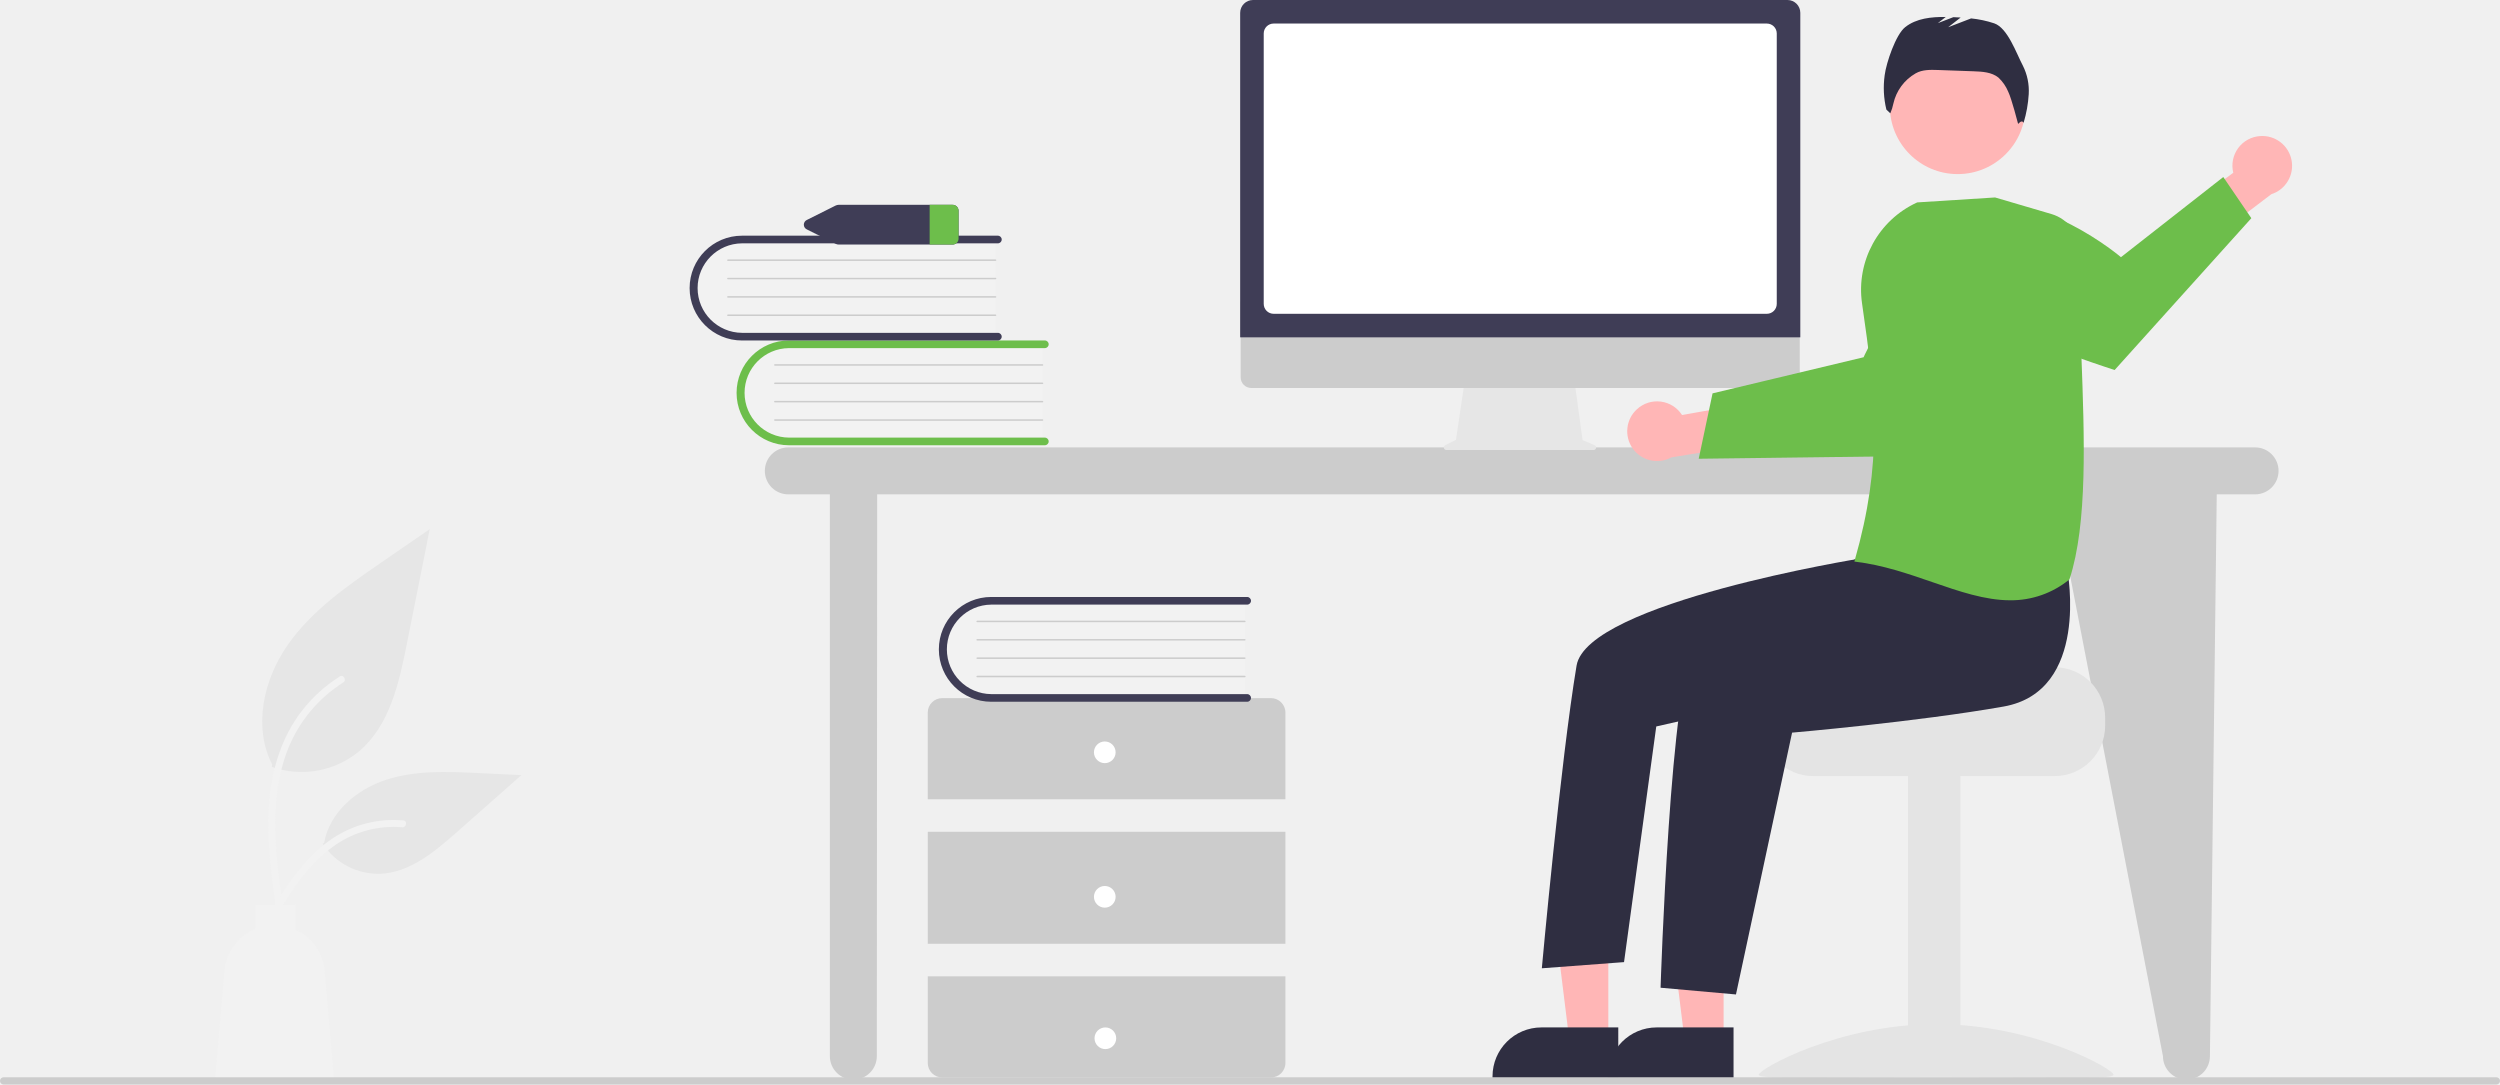
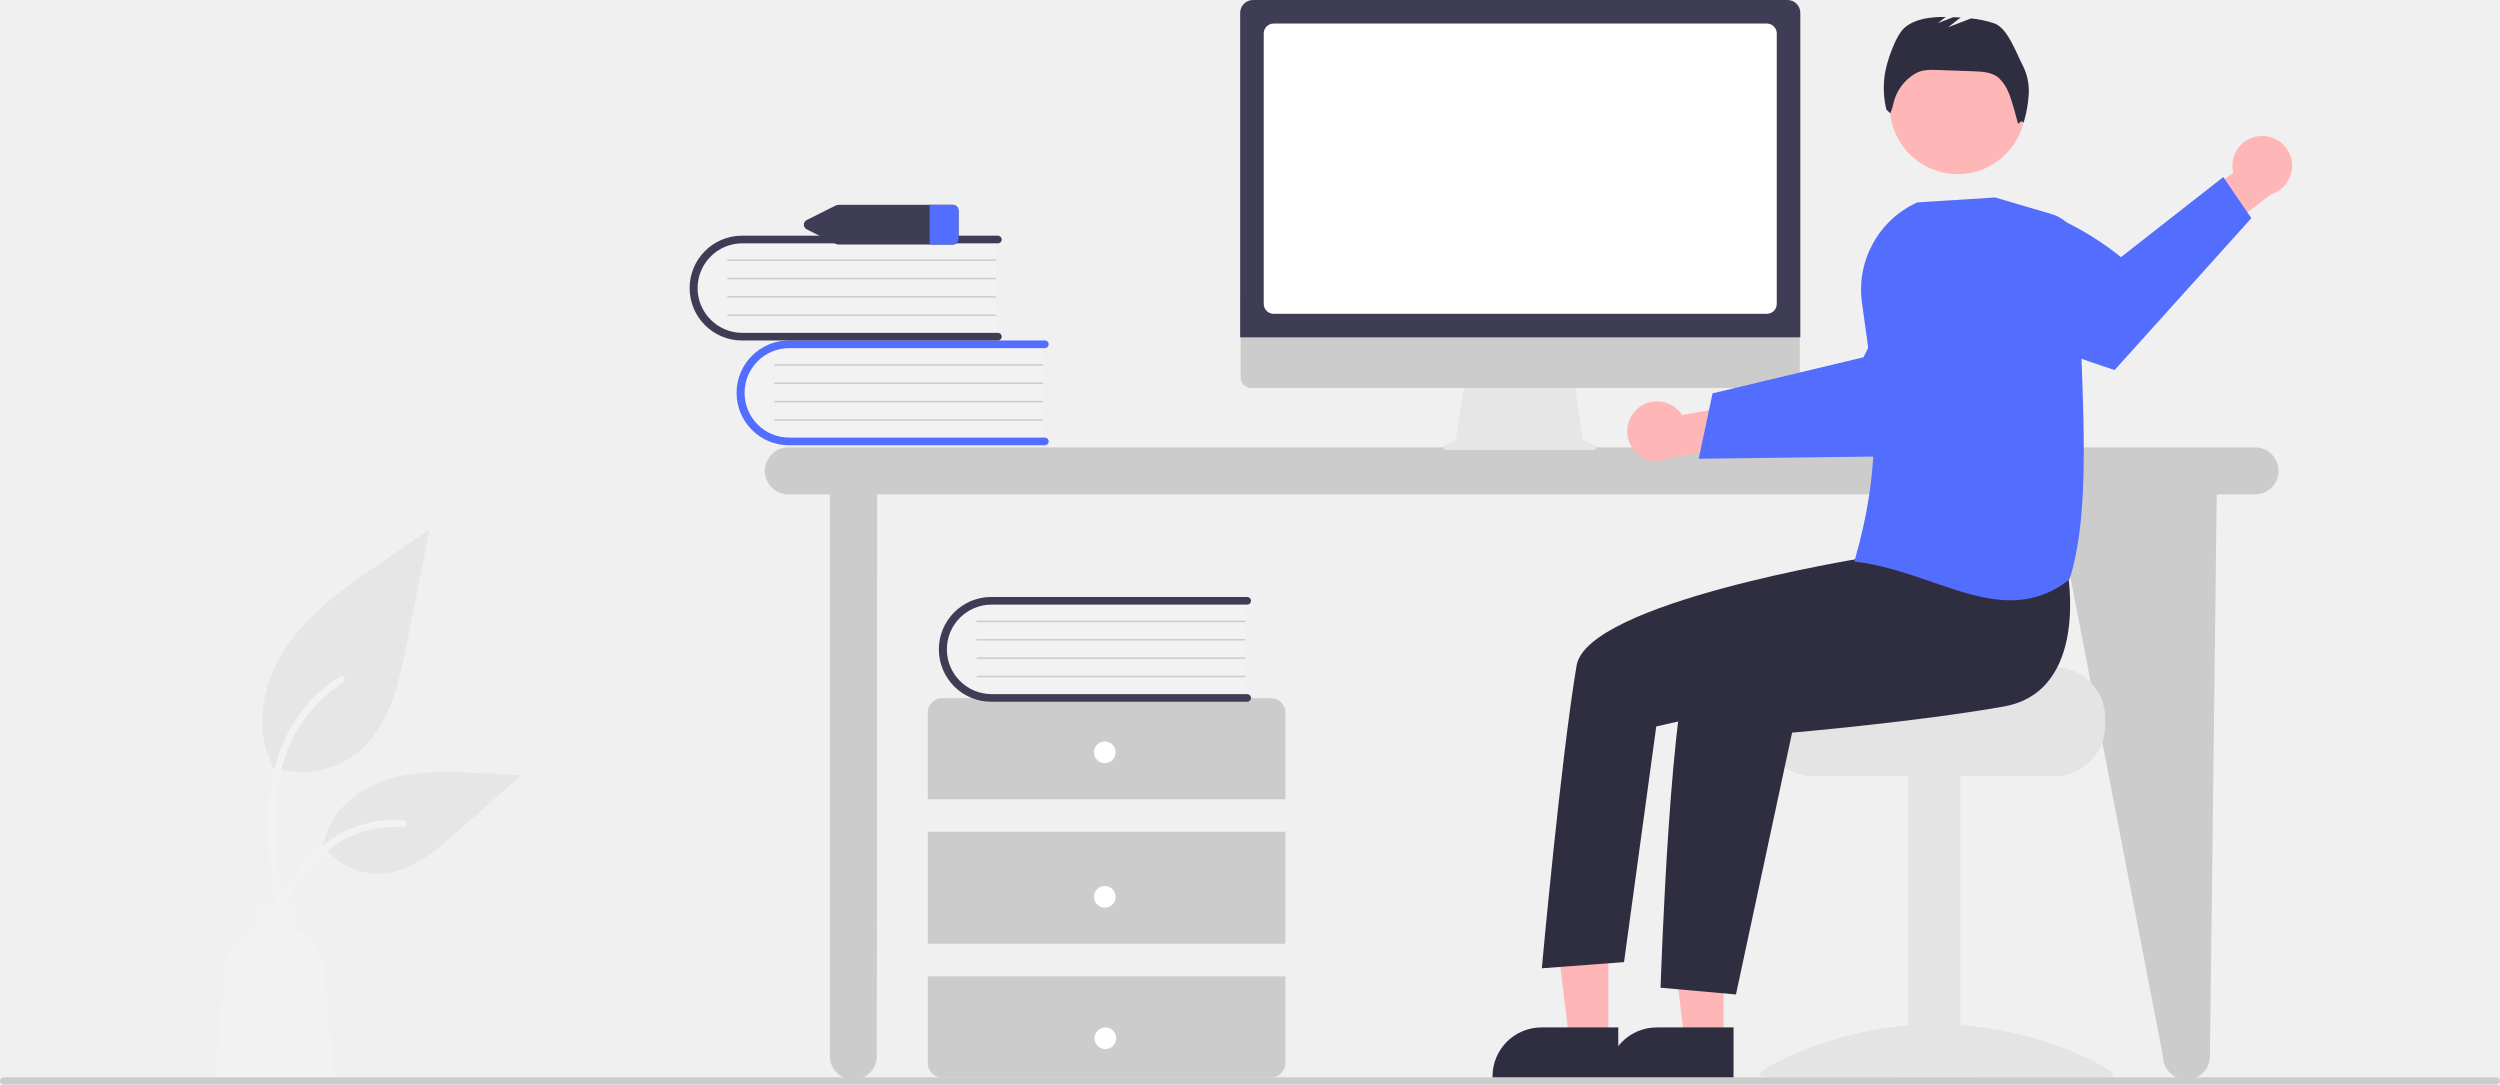
<svg xmlns="http://www.w3.org/2000/svg" id="b19d21a7-7bc0-44bd-ab2a-ad7473c6bec7" data-name="Layer 1" width="979.327" height="424.837" viewBox="0 0 979.327 424.837">
  <path d="M993.718,412.839H419.142a9.199,9.199,0,0,0,0,18.398H435.417V651.303a9.199,9.199,0,0,0,18.398,0l.14-220.065h461.156l42.52,220.065a9.199,9.199,0,1,0,18.398,0l2.676-220.065h15.014a9.199,9.199,0,0,0,0-18.398Z" transform="translate(-110.3366 -237.5817)" fill="#ccc" />
  <path d="M518.737,371.85v38.955H421.141a19.489,19.489,0,1,1-1.355-38.955q.677-.024,1.355,0Z" transform="translate(-110.3366 -237.5817)" fill="#f2f2f2" />
-   <path d="M521.134,410.506a1.499,1.499,0,0,1-1.498,1.498H419.403a20.526,20.526,0,0,1,0-41.052H519.636a1.498,1.498,0,1,1,0,2.997H419.403a17.53,17.53,0,0,0,0,35.059H519.636A1.499,1.499,0,0,1,521.134,410.506Z" transform="translate(-110.3366 -237.5817)" fill="#6dbe4b" />
+   <path d="M521.134,410.506a1.499,1.499,0,0,1-1.498,1.498H419.403a20.526,20.526,0,0,1,0-41.052H519.636a1.498,1.498,0,1,1,0,2.997H419.403a17.53,17.53,0,0,0,0,35.059H519.636A1.499,1.499,0,0,1,521.134,410.506Z" transform="translate(-110.3366 -237.5817)" fill="#536dfe" />
  <path d="M518.737,380.84H413.859a.3.3,0,0,1-.006-.599H518.737a.3.3,0,0,1,0,.599Z" transform="translate(-110.3366 -237.5817)" fill="#ccc" />
  <path d="M518.737,388.032H413.859a.3.3,0,0,1-.006-.599H518.737a.3.3,0,0,1,0,.599Z" transform="translate(-110.3366 -237.5817)" fill="#ccc" />
  <path d="M518.737,395.223H413.859a.3.3,0,0,1-.006-.599H518.737a.3.3,0,0,1,0,.599Z" transform="translate(-110.3366 -237.5817)" fill="#ccc" />
  <path d="M518.737,402.415H413.859a.3.3,0,0,1-.006-.599H518.737a.3.3,0,0,1,0,.599Z" transform="translate(-110.3366 -237.5817)" fill="#ccc" />
  <path d="M500.339,330.809v38.955H402.743a19.489,19.489,0,0,1-1.355-38.955q.677-.024,1.355,0Z" transform="translate(-110.3366 -237.5817)" fill="#f2f2f2" />
  <path d="M502.737,369.464a1.499,1.499,0,0,1-1.498,1.498H401.005a20.526,20.526,0,0,1,0-41.052H501.239a1.498,1.498,0,1,1,0,2.997H401.005a17.53,17.53,0,0,0,0,35.059H501.239A1.499,1.499,0,0,1,502.737,369.464Z" transform="translate(-110.3366 -237.5817)" fill="#3f3d56" />
  <path d="M500.339,339.799H395.461a.3.3,0,0,1-.006-.599H500.339a.3.3,0,0,1,0,.599Z" transform="translate(-110.3366 -237.5817)" fill="#ccc" />
  <path d="M500.339,346.991H395.461a.3.3,0,0,1-.006-.599H500.339a.3.3,0,0,1,0,.599Z" transform="translate(-110.3366 -237.5817)" fill="#ccc" />
  <path d="M500.339,354.182H395.461a.3.3,0,0,1-.006-.599H500.339a.3.3,0,0,1,0,.599Z" transform="translate(-110.3366 -237.5817)" fill="#ccc" />
  <path d="M500.339,361.374H395.461a.3.3,0,0,1-.006-.599H500.339a.3.3,0,0,1,0,.599Z" transform="translate(-110.3366 -237.5817)" fill="#ccc" />
  <path d="M613.874,550.683V516.718a5.661,5.661,0,0,0-5.661-5.661H479.428a5.661,5.661,0,0,0-5.661,5.661v33.965Z" transform="translate(-110.3366 -237.5817)" fill="#ccc" />
  <rect x="363.431" y="325.839" width="140.106" height="43.872" fill="#ccc" />
  <path d="M473.768,620.029V653.994a5.661,5.661,0,0,0,5.661,5.661H608.213a5.661,5.661,0,0,0,5.661-5.661V620.029Z" transform="translate(-110.3366 -237.5817)" fill="#ccc" />
  <circle cx="432.776" cy="294.704" r="4.246" fill="#fff" />
  <circle cx="432.776" cy="351.312" r="4.246" fill="#fff" />
  <circle cx="433.004" cy="406.722" r="4.246" fill="#fff" />
  <path d="M597.989,472.331v38.955H500.393a19.489,19.489,0,0,1-1.356-38.955q.678-.024,1.356,0Z" transform="translate(-110.3366 -237.5817)" fill="#f2f2f2" />
  <path d="M600.386,510.986a1.499,1.499,0,0,1-1.498,1.498H498.655a20.526,20.526,0,0,1-.025-41.052H598.888a1.498,1.498,0,1,1,0,2.997H498.655a17.53,17.53,0,0,0,0,35.059H598.888A1.499,1.499,0,0,1,600.386,510.986Z" transform="translate(-110.3366 -237.5817)" fill="#3f3d56" />
  <path d="M597.989,481.32H493.111a.3.3,0,0,1-.006-.599H597.989a.3.3,0,0,1,0,.599Z" transform="translate(-110.3366 -237.5817)" fill="#ccc" />
  <path d="M597.989,488.512H493.111a.3.3,0,0,1-.006-.599H597.989a.3.3,0,0,1,0,.599Z" transform="translate(-110.3366 -237.5817)" fill="#ccc" />
  <path d="M597.989,495.703H493.111a.3.3,0,0,1-.006-.599H597.989a.3.3,0,0,1,0,.599Z" transform="translate(-110.3366 -237.5817)" fill="#ccc" />
  <path d="M597.989,502.895H493.111a.3.3,0,0,1-.006-.599H597.989a.3.3,0,0,1,0,.599Z" transform="translate(-110.3366 -237.5817)" fill="#ccc" />
  <path d="M483.367,317.814H438.902a2.747,2.747,0,0,0-1.217.283l-11.223,5.618a2.045,2.045,0,0,0,0,3.764l11.223,5.618a2.747,2.747,0,0,0,1.217.283h44.466a2.334,2.334,0,0,0,2.463-2.165v-11.237A2.334,2.334,0,0,0,483.367,317.814Z" transform="translate(-110.3366 -237.5817)" fill="#3f3d56" />
-   <path d="M485.83,319.979v11.237a2.334,2.334,0,0,1-2.463,2.165h-8.859V317.814h8.859A2.334,2.334,0,0,1,485.83,319.979Z" transform="translate(-110.3366 -237.5817)" fill="#6dbe4b" />
+   <path d="M485.83,319.979v11.237a2.334,2.334,0,0,1-2.463,2.165h-8.859V317.814h8.859A2.334,2.334,0,0,1,485.83,319.979Z" transform="translate(-110.3366 -237.5817)" fill="#536dfe" />
  <path d="M216.781,537.993a35.34,35.34,0,0,0,34.126-6.011c11.953-10.032,15.7-26.56,18.749-41.864q4.509-22.633,9.019-45.266l-18.882,13.002c-13.579,9.35-27.464,18.999-36.866,32.542S209.421,522.426,216.975,537.08" transform="translate(-110.3366 -237.5817)" fill="#e6e6e6" />
  <path d="M218.395,592.797c-1.911-13.921-3.876-28.02-2.536-42.09,1.191-12.496,5.003-24.7,12.764-34.707a57.736,57.736,0,0,1,14.813-13.423c1.481-.935,2.845,1.413,1.37,2.343a54.888,54.888,0,0,0-21.711,26.196c-4.727,12.023-5.486,25.128-4.671,37.9.493,7.723,1.537,15.396,2.589,23.059a1.406,1.406,0,0,1-.948,1.669,1.365,1.365,0,0,1-1.669-.948Z" transform="translate(-110.3366 -237.5817)" fill="#f2f2f2" />
  <path d="M236.802,568.164a26.014,26.014,0,0,0,22.666,11.699c11.474-.545,21.04-8.553,29.651-16.156l25.47-22.488-16.857-.807c-12.122-.58-24.557-1.121-36.104,2.617s-22.195,12.735-24.306,24.686" transform="translate(-110.3366 -237.5817)" fill="#e6e6e6" />
  <path d="M212.994,600.8c9.199-16.276,19.868-34.365,38.933-40.147A43.445,43.445,0,0,1,268.302,558.962c1.739.15,1.304,2.83-.431,2.68a40.361,40.361,0,0,0-26.133,6.914c-7.369,5.016-13.106,11.988-17.962,19.383-2.974,4.529-5.639,9.251-8.303,13.966-.852,1.507-3.341.419-2.479-1.105Z" transform="translate(-110.3366 -237.5817)" fill="#f2f2f2" />
  <path d="M198.255,617.932a19.698,19.698,0,0,1,12.071-16.498v-9.41h15.782v9.706a19.688,19.688,0,0,1,11.414,16.202l3.711,43.138H194.544Z" transform="translate(-110.3366 -237.5817)" fill="#f2f2f2" />
  <path d="M734.973,411.955l-4.695-1.977-3.221-23.536h-42.889l-3.491,23.439-4.2,2.1a.997.997,0,0,0,.446,1.89h57.663A.997.997,0,0,0,734.973,411.955Z" transform="translate(-110.3366 -237.5817)" fill="#e6e6e6" />
  <path d="M811.19,389.574H600.507a4.174,4.174,0,0,1-4.165-4.174V355.691H815.354V385.4A4.174,4.174,0,0,1,811.19,389.574Z" transform="translate(-110.3366 -237.5817)" fill="#ccc" />
  <path d="M815.575,369.732H596.15V242.613a5.037,5.037,0,0,1,5.032-5.032h209.361a5.038,5.038,0,0,1,5.032,5.032Z" transform="translate(-110.3366 -237.5817)" fill="#3f3d56" />
  <path d="M802.469,360.506h-193.214a3.883,3.883,0,0,1-3.879-3.879V250.687a3.884,3.884,0,0,1,3.879-3.879h193.214a3.884,3.884,0,0,1,3.879,3.879V356.627A3.883,3.883,0,0,1,802.469,360.506Z" transform="translate(-110.3366 -237.5817)" fill="#fff" />
  <path d="M751.58,397.887a11.616,11.616,0,0,1,17.666,2.272l26.134-4.646,6.697,15.193-36.999,6.043a11.679,11.679,0,0,1-13.499-18.862Z" transform="translate(-110.3366 -237.5817)" fill="#ffb6b6" />
-   <path d="M775.776,417.286l27.246-.34,3.449-.047,55.433-.698s15.053-14.361,28.161-29.146l-1.837-13.288A54.292,54.292,0,0,0,870.023,340.152C851.25,352.696,840.363,377.526,840.363,377.526l-34.37,8.221-3.438.822-21.356,5.103Z" transform="translate(-110.3366 -237.5817)" fill="#6dbe4b" />
+   <path d="M775.776,417.286l27.246-.34,3.449-.047,55.433-.698s15.053-14.361,28.161-29.146l-1.837-13.288A54.292,54.292,0,0,0,870.023,340.152C851.25,352.696,840.363,377.526,840.363,377.526l-34.37,8.221-3.438.822-21.356,5.103Z" transform="translate(-110.3366 -237.5817)" fill="#536dfe" />
  <path d="M915.25,498.962H864.392c0,2.179-55.594,3.948-55.594,3.948a20.309,20.309,0,0,0-3.332,3.158,19.597,19.597,0,0,0-4.58,12.633v3.158a19.746,19.746,0,0,0,19.739,19.739h94.625a19.756,19.756,0,0,0,19.739-19.739v-3.158A19.766,19.766,0,0,0,915.25,498.962Z" transform="translate(-110.3366 -237.5817)" fill="#e4e4e4" />
  <rect x="747.402" y="303.231" width="20.528" height="118.49" fill="#e4e4e4" />
  <path d="M799.312,658.581c0,2.218,31.107.858,69.48.858s69.48,1.36,69.48-.858-31.107-19.807-69.48-19.807S799.312,656.363,799.312,658.581Z" transform="translate(-110.3366 -237.5817)" fill="#e4e4e4" />
  <polygon points="675.186 407.461 659.908 407.46 652.64 348.531 675.188 348.532 675.186 407.461" fill="#ffb6b6" />
  <path d="M789.419,659.852l-49.262-.002v-.623a19.175,19.175,0,0,1,19.174-19.174h.001l30.088.001Z" transform="translate(-110.3366 -237.5817)" fill="#2f2e41" />
  <polygon points="630.031 407.461 614.753 407.46 607.485 348.531 630.033 348.532 630.031 407.461" fill="#ffb6b6" />
  <path d="M744.264,659.852l-49.262-.002v-.623a19.175,19.175,0,0,1,19.174-19.174h.001l30.088.001Z" transform="translate(-110.3366 -237.5817)" fill="#2f2e41" />
  <circle cx="766.887" cy="41.636" r="26.564" fill="#ffb6b6" />
  <path d="M920.217,461.224s8.913,47.131-25,53.132-82.866,10.22-82.866,10.22L790.367,627.143l-29.534-2.637s3.928-123.467,13.588-133.127,70.712-38.583,70.712-38.583Z" transform="translate(-110.3366 -237.5817)" fill="#2f2e41" />
  <path d="M853.983,441.471,839.151,456.351s-107.094,17.25-111.226,41.985c-6.237,37.344-13.605,118.552-13.605,118.552l32.199-2.415,12.626-92.311,51.518-11.719L869.277,478.5Z" transform="translate(-110.3366 -237.5817)" fill="#2f2e41" />
  <path d="M902.785,263.361c-2.622-4.948-5.954-14.808-11.247-16.637a42.077,42.077,0,0,0-9.058-1.93l-8.996,3.46,4.896-3.808q-1.43-.085-2.858-.139l-6.07,2.335,3.105-2.415c-5.659-.058-11.5.53-15.885,3.975-3.738,2.937-7.442,14.062-8.041,18.778a35.917,35.917,0,0,0,.66,13.531l1.537,1.462a18.859,18.859,0,0,0,1.206-3.839,18.181,18.181,0,0,1,8.703-11.806l.084-.047c2.578-1.451,5.707-1.384,8.663-1.278l14.042.505c3.378.122,7.016.335,9.65,2.454a15.888,15.888,0,0,1,3.858,5.589c1.309,2.641,3.866,12.604,3.866,12.604s1.447-1.881,2.14-.481a48.398,48.398,0,0,0,2.014-11.233A22.009,22.009,0,0,0,902.785,263.361Z" transform="translate(-110.3366 -237.5817)" fill="#2f2e41" />
  <path d="M995.694,290.883A11.616,11.616,0,0,0,985.181,305.261l-21.361,15.757,6.41,15.317,29.854-22.676a11.679,11.679,0,0,0-4.389-22.776Z" transform="translate(-110.3366 -237.5817)" fill="#ffb6b6" />
-   <path d="M992.256,323.052l-53.551,59.474s-25.609-8.198-45.415-17.086l-8.898-27.328a54.343,54.343,0,0,1-2.601-19.664c27.456-7.306,59.391,19.879,59.391,19.879l40.085-31.399Z" transform="translate(-110.3366 -237.5817)" fill="#6dbe4b" />
-   <path d="M867.301,465.617c-9.554-3.3-19.433-6.713-30.089-7.994l-.458-.055.126-.443c11.031-38.731,8.278-63.507,2.872-100.723a37.591,37.591,0,0,1,21.548-39.501l.065-.03,30.434-1.934.069-.004,22.134,6.51a15.183,15.183,0,0,1,10.867,14.831c-.24,12.239.269,25.904.807,40.371,1.208,32.456,2.457,66.016-4.63,87.792l-.037.114-.095.074a36.099,36.099,0,0,1-23.081,8.108C887.901,472.732,877.762,469.23,867.301,465.617Z" transform="translate(-110.3366 -237.5817)" fill="#6dbe4b" />
+   <path d="M992.256,323.052l-53.551,59.474s-25.609-8.198-45.415-17.086l-8.898-27.328a54.343,54.343,0,0,1-2.601-19.664c27.456-7.306,59.391,19.879,59.391,19.879l40.085-31.399Z" transform="translate(-110.3366 -237.5817)" fill="#536dfe" />
+   <path d="M867.301,465.617c-9.554-3.3-19.433-6.713-30.089-7.994l-.458-.055.126-.443c11.031-38.731,8.278-63.507,2.872-100.723a37.591,37.591,0,0,1,21.548-39.501l.065-.03,30.434-1.934.069-.004,22.134,6.51a15.183,15.183,0,0,1,10.867,14.831c-.24,12.239.269,25.904.807,40.371,1.208,32.456,2.457,66.016-4.63,87.792l-.037.114-.095.074a36.099,36.099,0,0,1-23.081,8.108C887.901,472.732,877.762,469.23,867.301,465.617Z" transform="translate(-110.3366 -237.5817)" fill="#536dfe" />
  <path d="M1088.248,662.418H111.752a1.415,1.415,0,1,1,0-2.83h976.496a1.415,1.415,0,1,1,0,2.83Z" transform="translate(-110.3366 -237.5817)" fill="#ccc" />
</svg>
